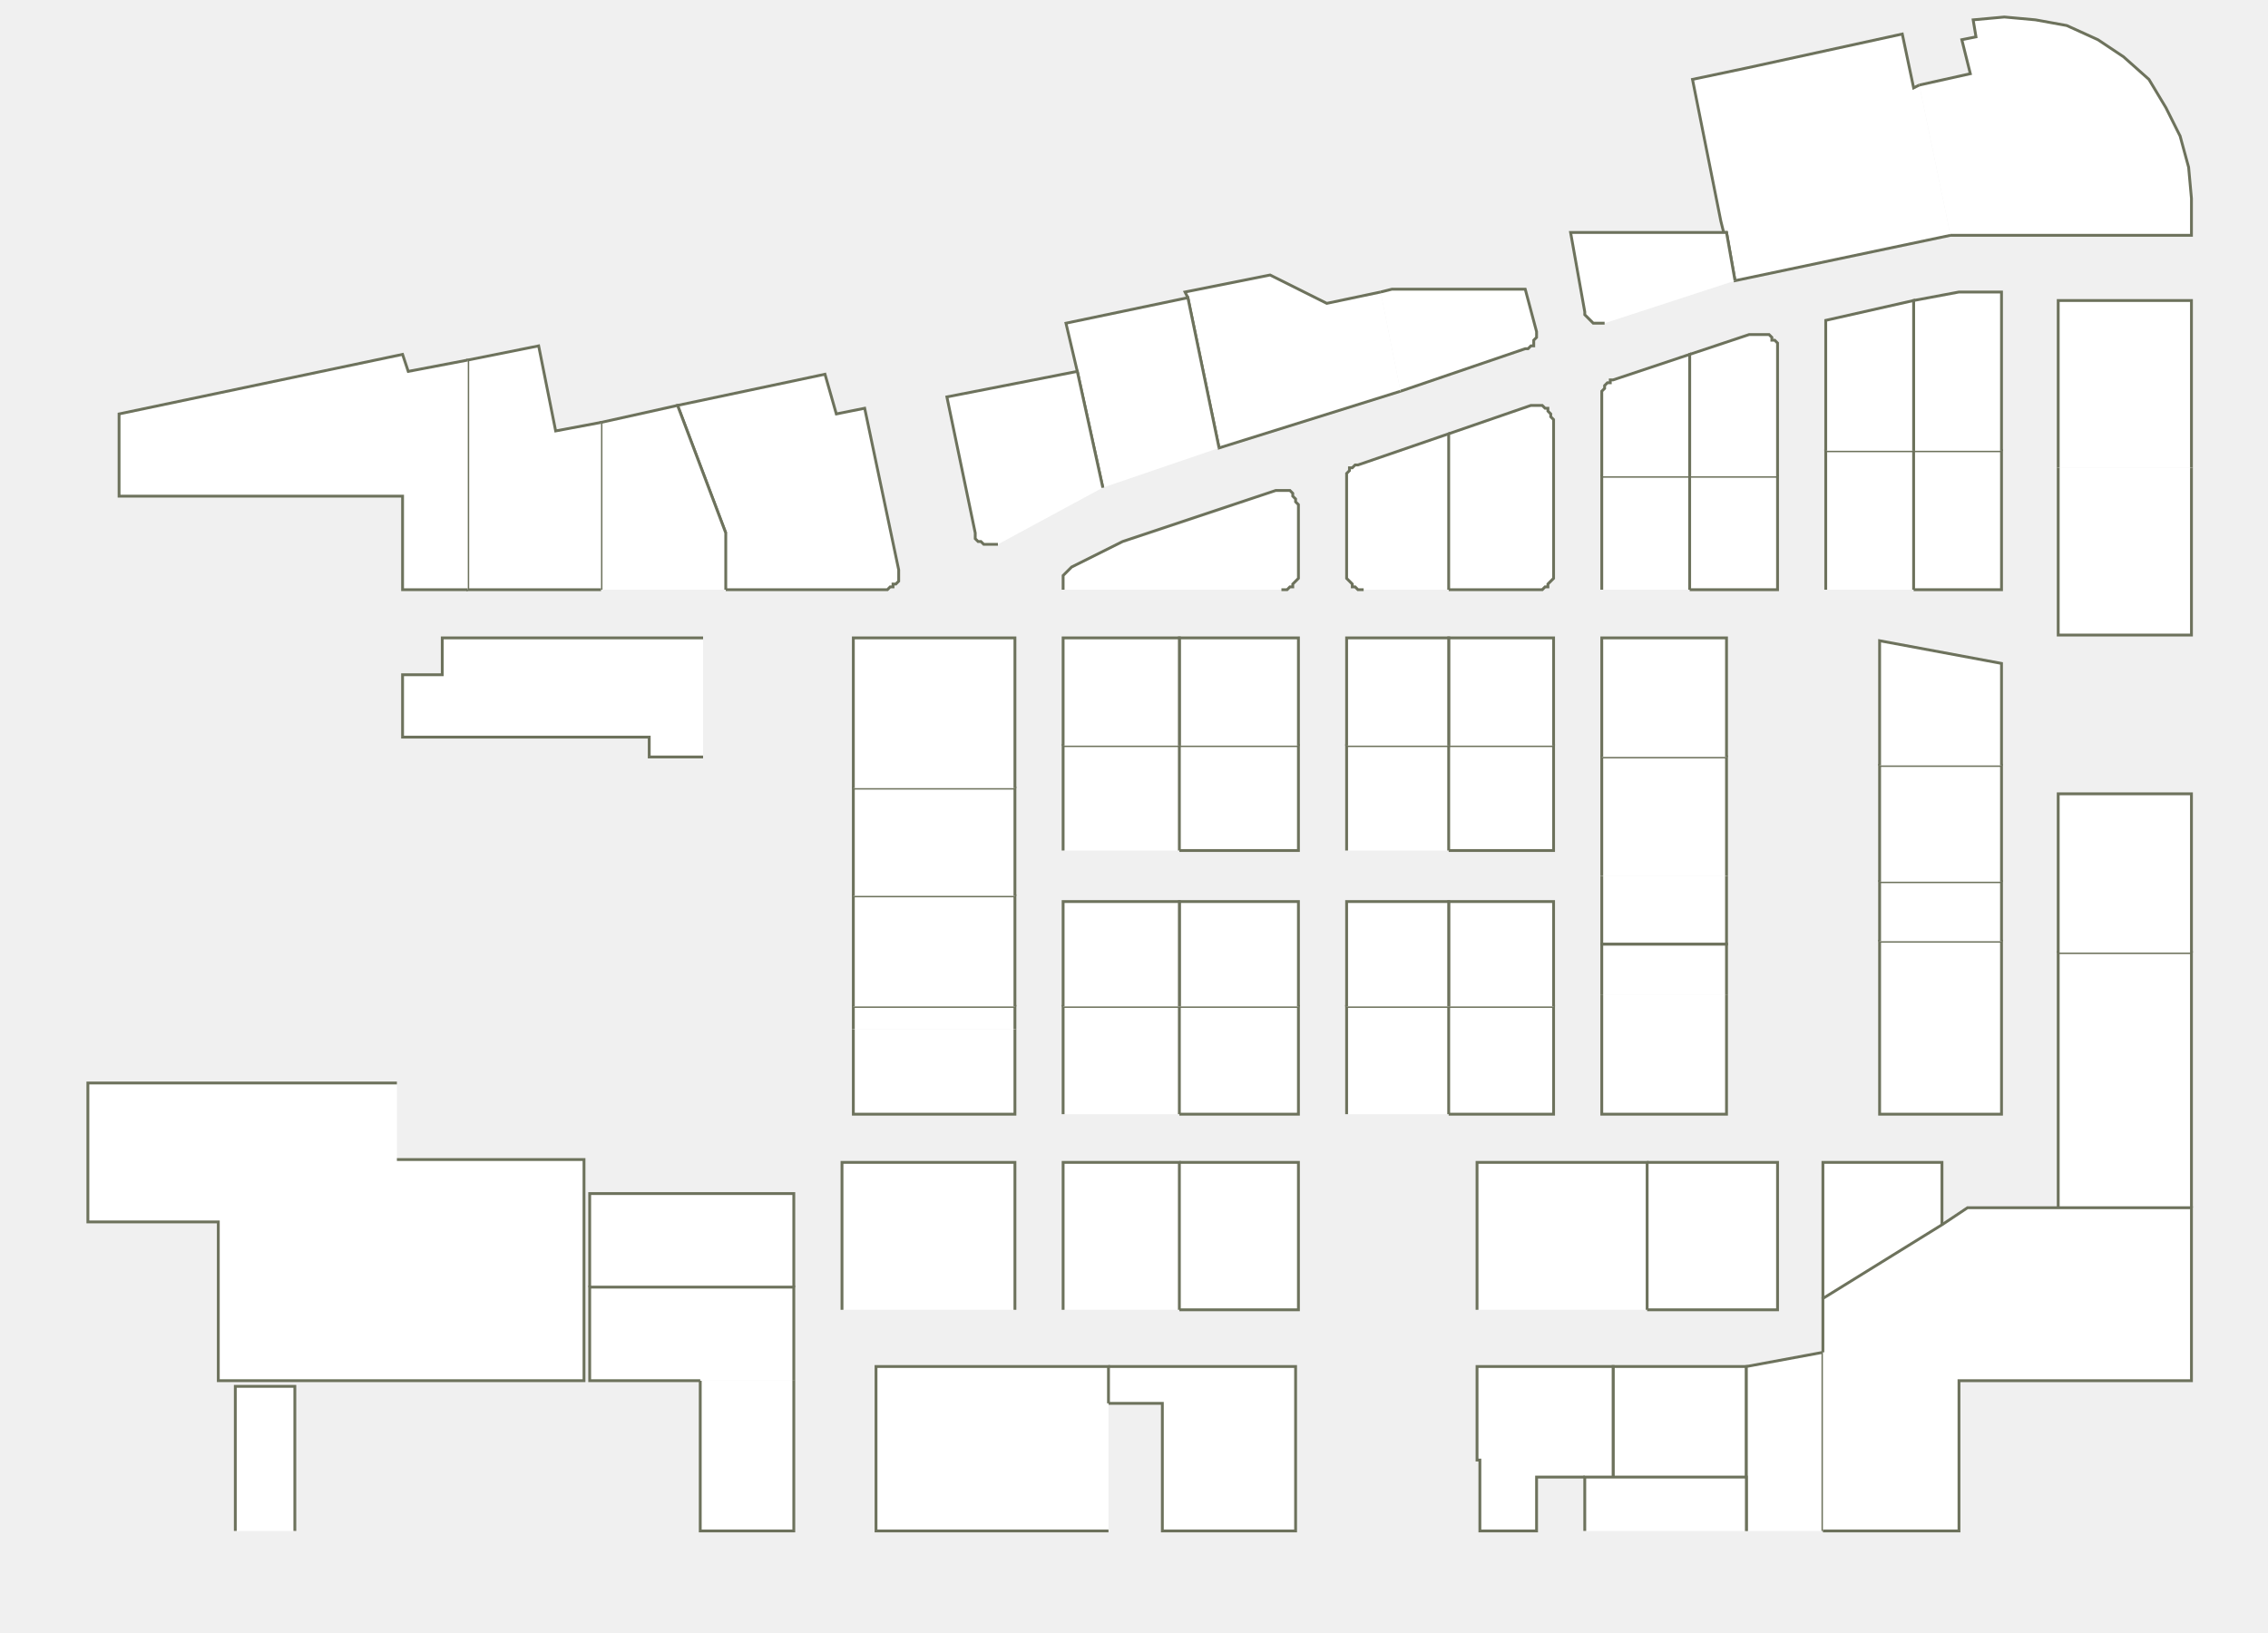
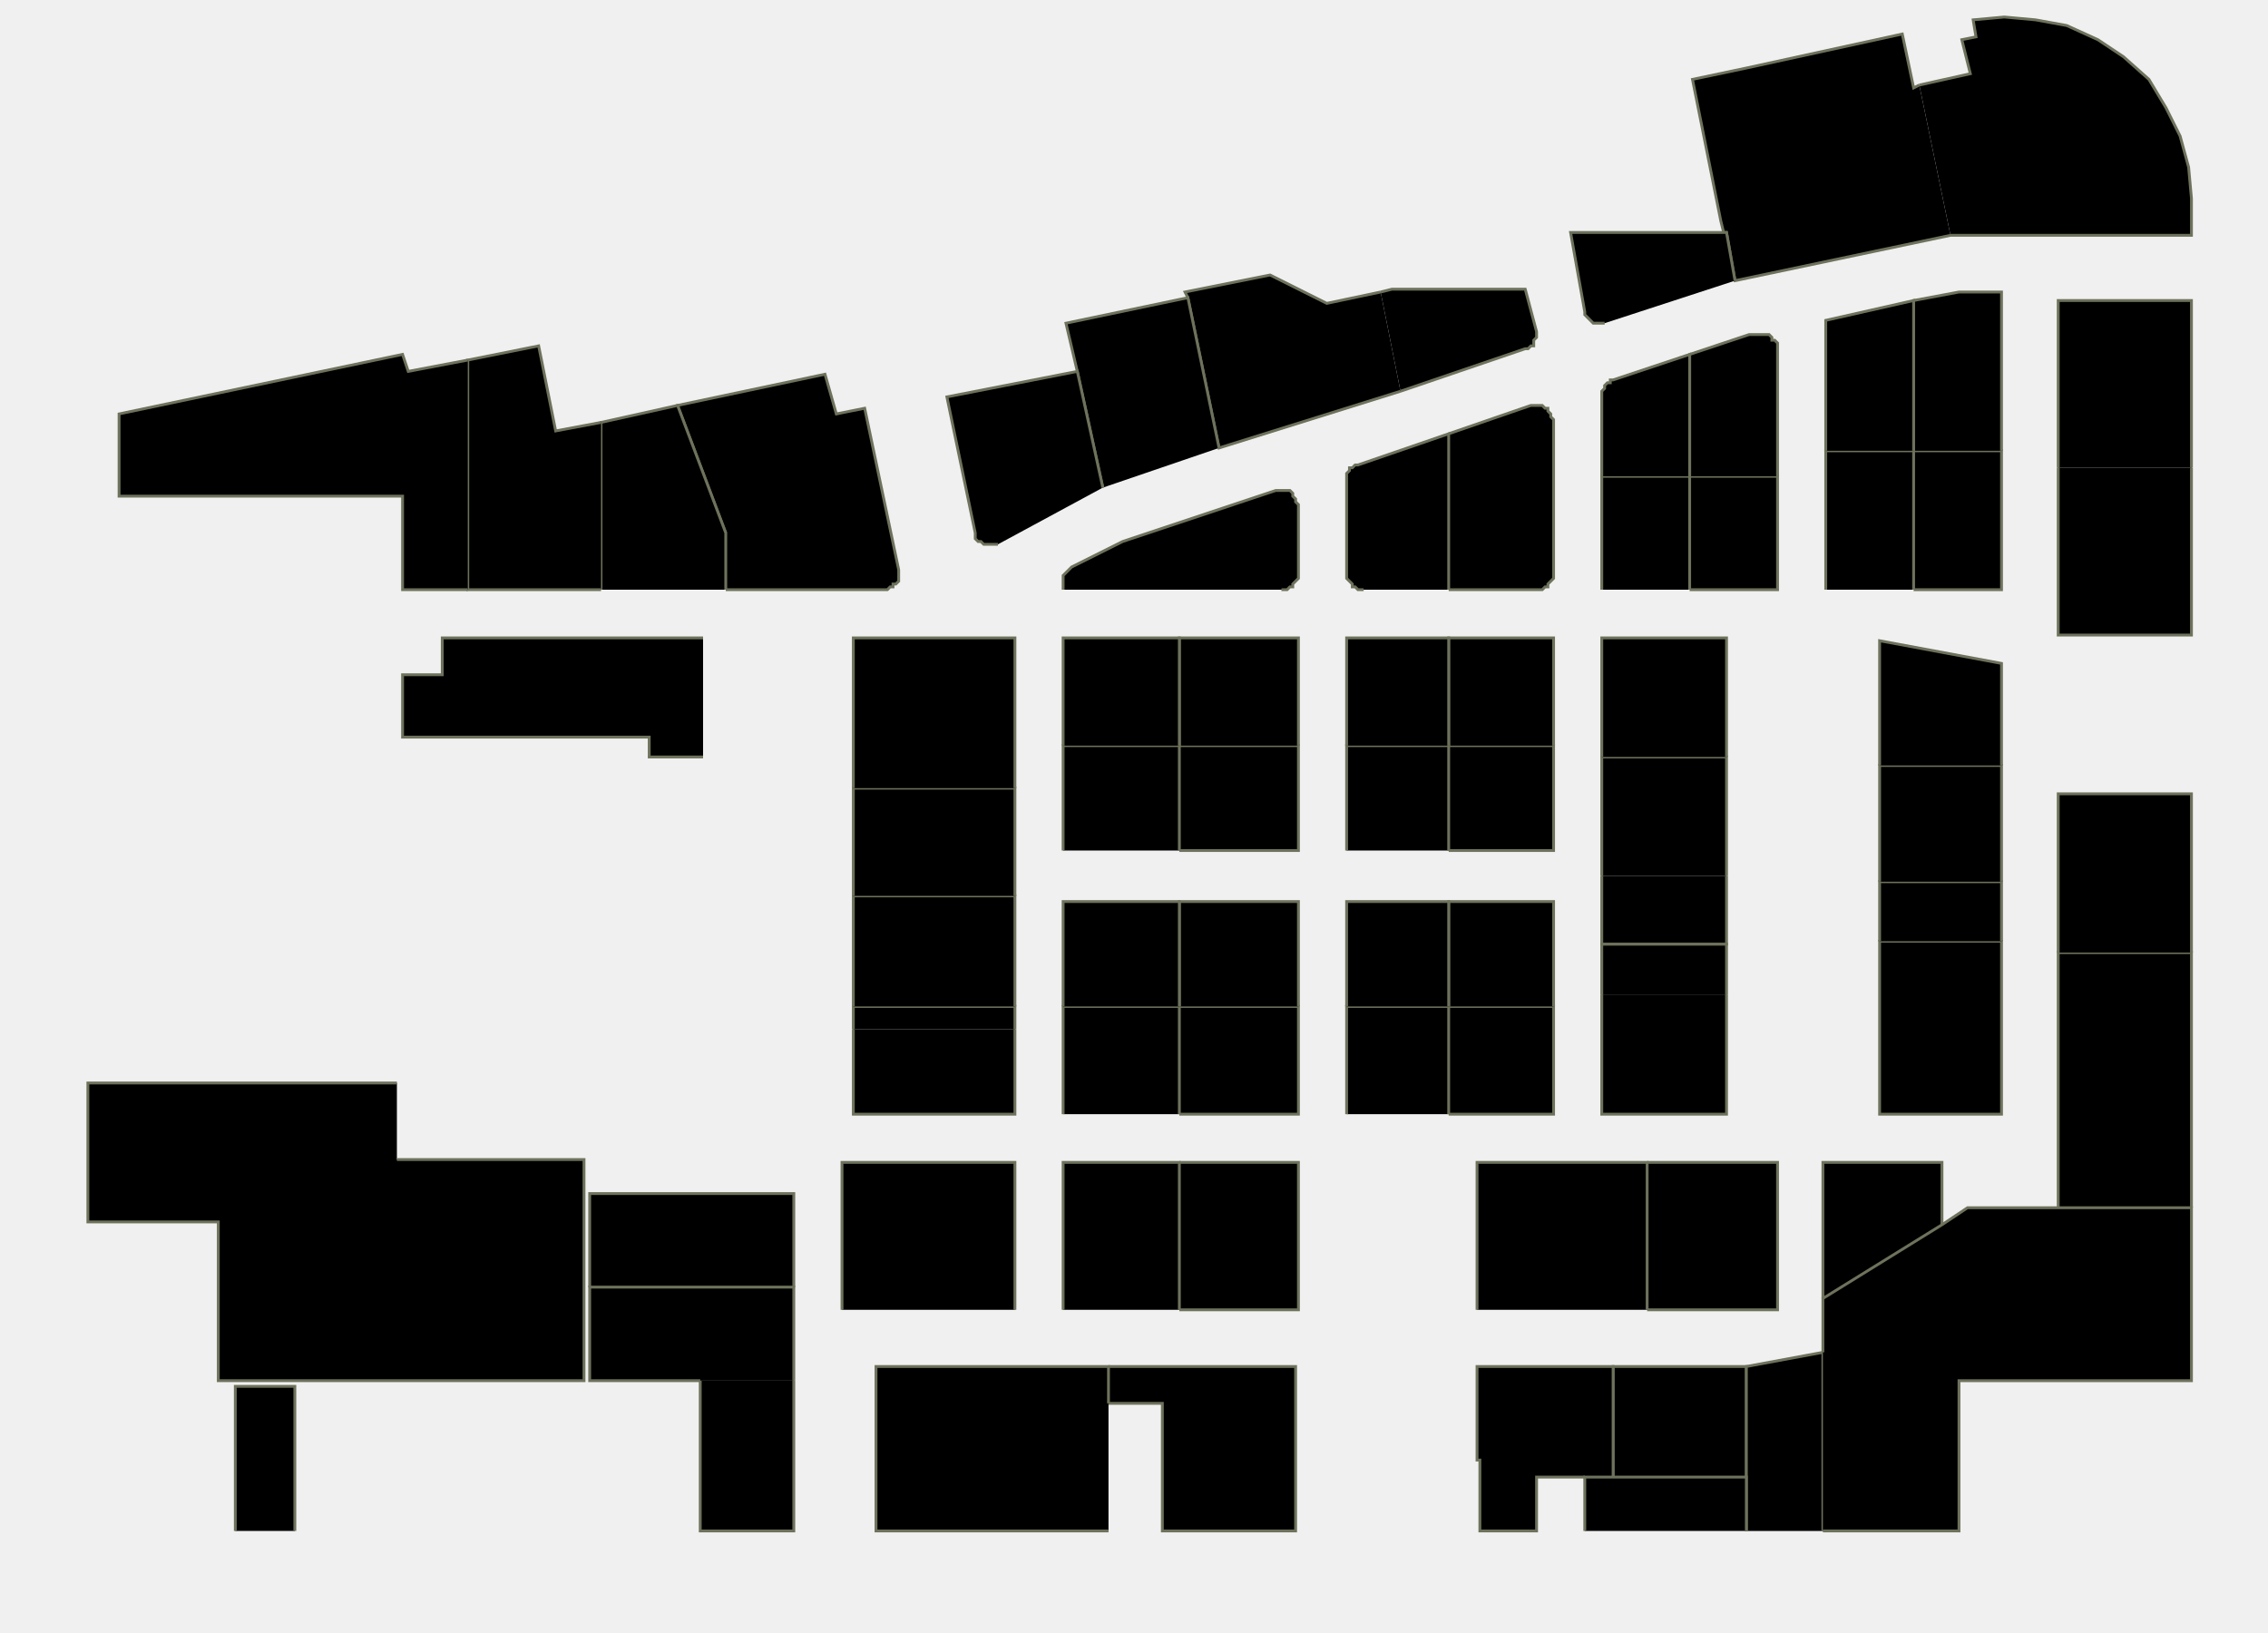
<svg xmlns="http://www.w3.org/2000/svg" baseProfile="full" height="576" version="1.1" width="800">
  <defs />
  <g id="1A06A" stroke="red">
-     <polyline fill="#FFFFFF" points="643,458 643,410 685,410 685,432" stroke="#6d725c" />
+     <polyline points="643,458 643,410 685,410 685,432" stroke="#6d725c" />
  </g>
  <g id="1A07" stroke="red">
-     <polyline fill="#FFFFFF" points="569,521 569,482 616,482 616,521" stroke="#6d725c" />
+     <polyline points="569,521 569,482 616,482 616,521" stroke="#6d725c" />
  </g>
  <g id="1A08" stroke="red">
-     <polyline fill="#FFFFFF" points="581,410 627,410 627,462 581,462" stroke="#6d725c" />
+     <polyline points="581,410 627,410 627,462 581,462" stroke="#6d725c" />
  </g>
  <g id="1A09" stroke="red">
-     <polyline fill="#FFFFFF" points="559,521 542,521 542,540 522,540 522,515 521,515 521,482 569,482 569,521" stroke="#6d725c" />
+     <polyline points="559,521 542,521 542,540 522,540 522,515 521,515 521,482 569,482 569,521" stroke="#6d725c" />
  </g>
  <g id="1A10" stroke="red">
-     <polyline fill="#FFFFFF" points="521,462 521,410 581,410 581,462" stroke="#6d725c" />
+     <polyline points="521,462 521,410 581,410 581,462" stroke="#6d725c" />
  </g>
  <g id="1A11" stroke="red">
-     <polyline fill="#FFFFFF" points="391,482 457,482 457,540 410,540 410,495 391,495" stroke="#6d725c" />
+     <polyline points="391,482 457,482 457,540 410,540 410,495 391,495" stroke="#6d725c" />
  </g>
  <g id="1A12" stroke="red">
-     <polyline fill="#FFFFFF" points="416,410 458,410 458,462 416,462" stroke="#6d725c" />
+     <polyline points="416,410 458,410 458,462 416,462" stroke="#6d725c" />
  </g>
  <g id="1A13" stroke="red">
-     <polyline fill="#FFFFFF" points="375,462 375,410 416,410 416,462" stroke="#6d725c" />
+     <polyline points="375,462 375,410 416,410 416,462" stroke="#6d725c" />
  </g>
  <g id="1A14" stroke="red">
-     <polyline fill="#FFFFFF" points="297,462 297,410 358,410 358,462" stroke="#6d725c" />
+     <polyline points="297,462 297,410 358,410 358,462" stroke="#6d725c" />
  </g>
  <g id="1A15" stroke="red">
-     <polyline fill="#FFFFFF" points="280,487 280,540 247,540 247,487" stroke="#6d725c" />
+     <polyline points="280,487 280,540 247,540 247,487" stroke="#6d725c" />
  </g>
  <g id="1A16" stroke="red">
-     <polyline fill="#FFFFFF" points="208,454 208,421 280,421 280,454" stroke="#6d725c" />
+     <polyline points="208,454 208,421 280,421 280,454" stroke="#6d725c" />
  </g>
  <g id="1A17" stroke="red">
-     <polyline fill="#FFFFFF" points="247,487 208,487 208,454 280,454 280,487" stroke="#6d725c" />
+     <polyline points="247,487 208,487 208,454 280,454 280,487" stroke="#6d725c" />
  </g>
  <g id="1B02" stroke="red">
-     <polyline fill="#FFFFFF" points="726,426 726,336 773,336 773,426 773,426" stroke="#6d725c" />
+     <polyline points="726,426 726,336 773,336 773,426 773,426" stroke="#6d725c" />
  </g>
  <g id="1B04" stroke="red">
-     <polyline fill="#FFFFFF" points="706,352 706,393 663,393 663,352" stroke="#6d725c" />
+     <polyline points="706,352 706,393 663,393 663,352" stroke="#6d725c" />
  </g>
  <g id="1B06" stroke="red">
-     <polyline fill="#FFFFFF" points="609,351 609,393 565,393 565,351" stroke="#6d725c" />
+     <polyline points="609,351 609,393 565,393 565,351" stroke="#6d725c" />
  </g>
  <g id="1B08" stroke="red">
-     <polyline fill="#FFFFFF" points="511,355 548,355 548,393 511,393" stroke="#6d725c" />
+     <polyline points="511,355 548,355 548,393 511,393" stroke="#6d725c" />
  </g>
  <g id="1B10" stroke="red">
-     <polyline fill="#FFFFFF" points="475,393 475,355 511,355 511,393" stroke="#6d725c" />
+     <polyline points="475,393 475,355 511,355 511,393" stroke="#6d725c" />
  </g>
  <g id="1B12" stroke="red">
-     <polyline fill="#FFFFFF" points="416,355 458,355 458,393 416,393" stroke="#6d725c" />
+     <polyline points="416,355 458,355 458,393 416,393" stroke="#6d725c" />
  </g>
  <g id="1B14" stroke="red">
-     <polyline fill="#FFFFFF" points="375,393 375,355 416,355 416,393" stroke="#6d725c" />
+     <polyline points="375,393 375,355 416,355 416,393" stroke="#6d725c" />
  </g>
  <g id="1B16A" stroke="red">
-     <polyline fill="#FFFFFF" points="358,363 358,393 301,393 301,363" stroke="#6d725c" />
+     <polyline points="358,363 358,393 301,393 301,363" stroke="#6d725c" />
  </g>
  <g id="1B16B" stroke="red">
-     <polyline fill="#FFFFFF" points="301,363 301,363 301,355 358,355 358,363" stroke="#6d725c" />
+     <polyline points="301,363 301,363 301,355 358,355 358,363" stroke="#6d725c" />
  </g>
  <g id="1C01" stroke="red">
-     <polyline fill="#FFFFFF" points="726,336 726,280 773,280 773,336" stroke="#6d725c" />
+     <polyline points="726,336 726,280 773,280 773,336" stroke="#6d725c" />
  </g>
  <g id="1C03A" stroke="red">
-     <polyline fill="#FFFFFF" points="663,352 663,332 706,332 706,352" stroke="#6d725c" />
+     <polyline points="663,352 663,332 706,332 706,352" stroke="#6d725c" />
  </g>
  <g id="1C03B" stroke="red">
-     <polyline fill="#FFFFFF" points="663,332 663,311 706,311 706,332" stroke="#6d725c" />
+     <polyline points="663,332 663,311 706,311 706,332" stroke="#6d725c" />
  </g>
  <g id="1C04" stroke="red">
-     <polyline fill="#FFFFFF" points="663,311 663,311 663,270 706,270 706,311" stroke="#6d725c" />
+     <polyline points="663,311 663,311 663,270 706,270 706,311" stroke="#6d725c" />
  </g>
  <g id="1C05A" stroke="red">
-     <polyline fill="#FFFFFF" points="565,351 565,333 609,333 609,351" stroke="#6d725c" />
+     <polyline points="565,351 565,333 609,333 609,351" stroke="#6d725c" />
  </g>
  <g id="1C05B" stroke="red">
-     <polyline fill="#FFFFFF" points="609,309 609,333 565,333 565,309" stroke="#6d725c" />
+     <polyline points="609,309 609,333 565,333 565,309" stroke="#6d725c" />
  </g>
  <g id="1C06" stroke="red">
-     <polyline fill="#FFFFFF" points="565,309 565,267 609,267 609,309" stroke="#6d725c" />
+     <polyline points="565,309 565,267 609,267 609,309" stroke="#6d725c" />
  </g>
  <g id="1C07" stroke="red">
-     <polyline fill="#FFFFFF" points="511,355 511,318 548,318 548,355" stroke="#6d725c" />
+     <polyline points="511,355 511,318 548,318 548,355" stroke="#6d725c" />
  </g>
  <g id="1C08" stroke="red">
-     <polyline fill="#FFFFFF" points="511,263 548,263 548,300 511,300" stroke="#6d725c" />
+     <polyline points="511,263 548,263 548,300 511,300" stroke="#6d725c" />
  </g>
  <g id="1C09" stroke="red">
-     <polyline fill="#FFFFFF" points="475,355 475,318 511,318 511,355" stroke="#6d725c" />
+     <polyline points="475,355 475,318 511,318 511,355" stroke="#6d725c" />
  </g>
  <g id="1C10" stroke="red">
-     <polyline fill="#FFFFFF" points="475,300 475,263 511,263 511,300" stroke="#6d725c" />
+     <polyline points="475,300 475,263 511,263 511,300" stroke="#6d725c" />
  </g>
  <g id="1C11" stroke="red">
-     <polyline fill="#FFFFFF" points="416,355 416,318 458,318 458,355" stroke="#6d725c" />
+     <polyline points="416,355 416,318 458,318 458,355" stroke="#6d725c" />
  </g>
  <g id="1C12" stroke="red">
-     <polyline fill="#FFFFFF" points="416,263 458,263 458,300 416,300" stroke="#6d725c" />
+     <polyline points="416,263 458,263 458,300 416,300" stroke="#6d725c" />
  </g>
  <g id="1C13" stroke="red">
-     <polyline fill="#FFFFFF" points="375,355 375,318 416,318 416,355" stroke="#6d725c" />
+     <polyline points="375,355 375,318 416,318 416,355" stroke="#6d725c" />
  </g>
  <g id="1C14" stroke="red">
-     <polyline fill="#FFFFFF" points="375,300 375,263 416,263 416,300" stroke="#6d725c" />
+     <polyline points="375,300 375,263 416,263 416,300" stroke="#6d725c" />
  </g>
  <g id="1C15" stroke="red">
-     <polyline fill="#FFFFFF" points="301,355 301,316 358,316 358,355" stroke="#6d725c" />
+     <polyline points="301,355 301,316 358,316 358,355" stroke="#6d725c" />
  </g>
  <g id="1C16" stroke="red">
-     <polyline fill="#FFFFFF" points="301,316 301,278 358,278 358,316" stroke="#6d725c" />
+     <polyline points="301,316 301,278 358,278 358,316" stroke="#6d725c" />
  </g>
  <g id="1D02" stroke="red">
-     <polyline fill="#FFFFFF" points="773,165 773,224 726,224 726,165" stroke="#6d725c" />
+     <polyline points="773,165 773,224 726,224 726,165" stroke="#6d725c" />
  </g>
  <g id="1D04" stroke="red">
-     <polyline fill="#FFFFFF" points="675,159 706,159 706,208 675,208" stroke="#6d725c" />
+     <polyline points="675,159 706,159 706,208 675,208" stroke="#6d725c" />
  </g>
  <g id="1D05" stroke="red">
-     <polyline fill="#FFFFFF" points="663,270 663,226 706,234 706,270" stroke="#6d725c" />
+     <polyline points="663,270 663,226 706,234 706,270" stroke="#6d725c" />
  </g>
  <g id="1D06" stroke="red">
-     <polyline fill="#FFFFFF" points="644,208 644,159 675,159 675,208" stroke="#6d725c" />
+     <polyline points="644,208 644,159 675,159 675,208" stroke="#6d725c" />
  </g>
  <g id="1D08" stroke="red">
-     <polyline fill="#FFFFFF" points="596,168 627,168 627,208 596,208" stroke="#6d725c" />
+     <polyline points="596,168 627,168 627,208 596,208" stroke="#6d725c" />
  </g>
  <g id="1D09" stroke="red">
-     <polyline fill="#FFFFFF" points="565,267 565,225 609,225 609,267" stroke="#6d725c" />
+     <polyline points="565,267 565,225 609,225 609,267" stroke="#6d725c" />
  </g>
  <g id="1D10" stroke="red">
-     <polyline fill="#FFFFFF" points="565,208 565,168 596,168 596,208" stroke="#6d725c" />
+     <polyline points="565,208 565,168 596,168 596,208" stroke="#6d725c" />
  </g>
  <g id="1D11" stroke="red">
-     <polyline fill="#FFFFFF" points="511,263 511,225 548,225 548,263" stroke="#6d725c" />
+     <polyline points="511,263 511,225 548,225 548,263" stroke="#6d725c" />
  </g>
  <g id="1D12" stroke="red">
-     <polyline fill="#FFFFFF" points="511,153 540,143 541,143 543,143 544,143 545,144 546,144 546,145 547,146 547,147 548,148 548,149 548,202 548,203 548,204 547,205 547,205 546,206 546,207 545,207 544,208 543,208 542,208 511,208" stroke="#6d725c" />
+     <polyline points="511,153 540,143 541,143 543,143 544,143 545,144 546,144 546,145 547,146 547,147 548,148 548,149 548,202 548,203 548,204 547,205 547,205 546,206 546,207 545,207 544,208 543,208 542,208 511,208" stroke="#6d725c" />
  </g>
  <g id="1D13" stroke="red">
-     <polyline fill="#FFFFFF" points="475,263 475,225 511,225 511,263" stroke="#6d725c" />
+     <polyline points="475,263 475,225 511,225 511,263" stroke="#6d725c" />
  </g>
  <g id="1D14" stroke="red">
-     <polyline fill="#FFFFFF" points="481,208 480,208 479,208 478,207 477,207 477,206 476,205 476,205 475,204 475,203 475,202 475,169 475,168 475,168 475,167 476,166 476,166 476,165 477,165 478,164 478,164 479,164 511,153 511,208" stroke="#6d725c" />
+     <polyline points="481,208 480,208 479,208 478,207 477,207 477,206 476,205 476,205 475,204 475,203 475,202 475,169 475,168 475,168 475,167 476,166 476,166 476,165 477,165 478,164 478,164 479,164 511,153 511,208" stroke="#6d725c" />
  </g>
  <g id="1D15" stroke="red">
-     <polyline fill="#FFFFFF" points="416,263 416,225 458,225 458,263" stroke="#6d725c" />
+     <polyline points="416,263 416,225 458,225 458,263" stroke="#6d725c" />
  </g>
  <g id="1D16" stroke="red">
-     <polyline fill="#FFFFFF" points="375,208 375,205 375,205 375,204 375,203 375,203 376,202 376,202 377,201 377,201 377,201 378,200 396,191 450,173 451,173 453,173 454,173 455,173 456,174 456,175 457,176 457,177 458,178 458,179 458,202 458,203 458,204 457,205 457,205 456,206 456,207 455,207 454,208 453,208 452,208" stroke="#6d725c" />
+     <polyline points="375,208 375,205 375,205 375,204 375,203 375,203 376,202 376,202 377,201 377,201 377,201 378,200 396,191 450,173 451,173 453,173 454,173 455,173 456,174 456,175 457,176 457,177 458,178 458,179 458,202 458,203 458,204 457,205 457,205 456,206 456,207 455,207 454,208 453,208 452,208" stroke="#6d725c" />
  </g>
  <g id="1D17" stroke="red">
-     <polyline fill="#FFFFFF" points="375,263 375,225 416,225 416,263" stroke="#6d725c" />
+     <polyline points="375,263 375,225 416,225 416,263" stroke="#6d725c" />
  </g>
  <g id="1D21" stroke="red">
-     <polyline fill="#FFFFFF" points="301,278 301,225 358,225 358,278" stroke="#6d725c" />
+     <polyline points="301,278 301,225 358,225 358,278" stroke="#6d725c" />
  </g>
  <g id="1E01" stroke="red">
-     <polyline fill="#FFFFFF" points="726,165 726,106 773,106 773,165" stroke="#6d725c" />
+     <polyline points="726,165 726,106 773,106 773,165" stroke="#6d725c" />
  </g>
  <g id="1E02" stroke="red">
-     <polyline fill="#FFFFFF" points="677,30 695,26 692,14 697,13 696,7 707,6 718,7 729,9 740,14 749,20 758,28 764,38 769,48 772,59 773,70 773,83 688,83" stroke="#6d725c" />
+     <polyline points="677,30 695,26 692,14 697,13 696,7 707,6 718,7 729,9 740,14 749,20 758,28 764,38 769,48 772,59 773,70 773,83 688,83" stroke="#6d725c" />
  </g>
  <g id="1E03" stroke="red">
-     <polyline fill="#FFFFFF" points="675,159 675,106 675,106 691,103 706,103 706,159" stroke="#6d725c" />
+     <polyline points="675,159 675,106 675,106 691,103 706,103 706,159" stroke="#6d725c" />
  </g>
  <g id="1E04" stroke="red">
-     <polyline fill="#FFFFFF" points="688,83 612,99 609,82 608,82 607,78 597,28 616,24 671,12 675,31 677,30" stroke="#6d725c" />
+     <polyline points="688,83 612,99 609,82 608,82 607,78 597,28 616,24 671,12 675,31 677,30" stroke="#6d725c" />
  </g>
  <g id="1E05" stroke="red">
-     <polyline fill="#FFFFFF" points="644,159 644,113 675,106 675,159" stroke="#6d725c" />
+     <polyline points="644,159 644,113 675,106 675,159" stroke="#6d725c" />
  </g>
  <g id="1E07" stroke="red">
-     <polyline fill="#FFFFFF" points="596,168 596,125 617,118 620,118 621,118 622,118 623,118 624,118 625,119 625,120 626,120 627,121 627,122 627,123 627,168" stroke="#6d725c" />
+     <polyline points="596,168 596,125 617,118 620,118 621,118 622,118 623,118 624,118 625,119 625,120 626,120 627,121 627,122 627,123 627,168" stroke="#6d725c" />
  </g>
  <g id="1E08" stroke="red">
-     <polyline fill="#FFFFFF" points="566,114 565,114 564,114 563,114 563,114 562,114 561,113 560,112 560,112 559,111 559,110 554,82 608,82 609,82 612,99" stroke="#6d725c" />
+     <polyline points="566,114 565,114 564,114 563,114 563,114 562,114 561,113 560,112 560,112 559,111 559,110 554,82 608,82 609,82 612,99" stroke="#6d725c" />
  </g>
  <g id="1E09" stroke="red">
-     <polyline fill="#FFFFFF" points="565,168 565,140 565,139 565,138 565,138 566,137 566,136 566,136 567,135 568,135 568,134 569,134 596,125 596,168" stroke="#6d725c" />
+     <polyline points="565,168 565,140 565,139 565,138 565,138 566,137 566,136 566,136 567,135 568,135 568,134 569,134 596,125 596,168" stroke="#6d725c" />
  </g>
  <g id="1E12" stroke="red">
-     <polyline fill="#FFFFFF" points="487,103 491,102 538,102 542,117 542,118 542,118 542,119 541,120 541,121 541,122 540,122 539,123 539,123 538,123 494,138" stroke="#6d725c" />
+     <polyline points="487,103 491,102 538,102 542,117 542,118 542,118 542,119 541,120 541,121 541,122 540,122 539,123 539,123 538,123 494,138" stroke="#6d725c" />
  </g>
  <g id="1E14" stroke="red">
-     <polyline fill="#FFFFFF" points="494,138 430,158 419,105 419,105 418,103 448,97 468,107 487,103" stroke="#6d725c" />
+     <polyline points="494,138 430,158 419,105 419,105 418,103 448,97 468,107 487,103" stroke="#6d725c" />
  </g>
  <g id="1E17" stroke="red">
-     <polyline fill="#FFFFFF" points="389,172 380,131 380,131 376,114 419,105 430,158" stroke="#6d725c" />
+     <polyline points="389,172 380,131 380,131 376,114 419,105 430,158" stroke="#6d725c" />
  </g>
  <g id="1E19" stroke="red">
-     <polyline fill="#FFFFFF" points="352,192 351,192 350,192 349,192 348,192 347,192 346,191 345,191 344,190 344,189 344,188 334,140 380,131 389,172" stroke="#6d725c" />
+     <polyline points="352,192 351,192 350,192 349,192 348,192 347,192 346,191 345,191 344,190 344,189 344,188 334,140 380,131 389,172" stroke="#6d725c" />
  </g>
  <g id="1E20" stroke="red">
-     <polyline fill="#FFFFFF" points="256,188 239,143 291,132 295,146 305,144 317,201 317,202 317,203 317,204 317,205 316,206 315,206 315,207 314,207 313,208 312,208 256,208" stroke="#6d725c" />
+     <polyline points="256,188 239,143 291,132 295,146 305,144 317,201 317,202 317,203 317,204 317,205 316,206 315,206 315,207 314,207 313,208 312,208 256,208" stroke="#6d725c" />
  </g>
  <g id="1E22" stroke="red">
-     <polyline fill="#FFFFFF" points="212,208 212,149 239,143 256,188 256,208" stroke="#6d725c" />
+     <polyline points="212,208 212,149 239,143 256,188 256,208" stroke="#6d725c" />
  </g>
  <g id="1E24A" stroke="red">
-     <polyline fill="#FFFFFF" points="212,208 165,208 165,127 190,122 196,152 212,149" stroke="#6d725c" />
+     <polyline points="212,208 165,208 165,127 190,122 196,152 212,149" stroke="#6d725c" />
  </g>
  <g id="1E26" stroke="red">
-     <polyline fill="#FFFFFF" points="248,267 229,267 229,260 142,260 142,238 156,238 156,225 248,225" stroke="#6d725c" />
+     <polyline points="248,267 229,267 229,260 142,260 142,238 156,238 156,225 248,225" stroke="#6d725c" />
  </g>
  <g id="1W01" stroke="red">
-     <polyline fill="#FFFFFF" points="83,540 83,489 104,489 104,540" stroke="#6d725c" />
+     <polyline points="83,540 83,489 104,489 104,540" stroke="#6d725c" />
  </g>
  <g id="1Y01" stroke="red">
-     <polyline fill="#FFFFFF" points="140,409 206,409 206,487 77,487 77,431 31,431 31,382 140,382" stroke="#6d725c" />
+     <polyline points="140,409 206,409 206,487 77,487 77,431 31,431 31,382 140,382" stroke="#6d725c" />
  </g>
  <g id="1Y02" stroke="red">
-     <polyline fill="#FFFFFF" points="391,540 309,540 309,482 391,482 391,495" stroke="#6d725c" />
+     <polyline points="391,540 309,540 309,482 391,482 391,495" stroke="#6d725c" />
  </g>
  <g id="1Y03" stroke="red">
-     <polyline fill="#FFFFFF" points="616,540 616,521 616,482 643,477 643,540" stroke="#6d725c" />
+     <polyline points="616,540 616,521 616,482 643,477 643,540" stroke="#6d725c" />
  </g>
  <g id="1Y04" stroke="red">
-     <polyline fill="#FFFFFF" points="643,477 643,458 685,432 694,426 726,426 773,426 773,487 691,487 691,540 643,540" stroke="#6d725c" />
+     <polyline points="643,477 643,458 685,432 694,426 726,426 773,426 773,487 691,487 691,540 643,540" stroke="#6d725c" />
  </g>
  <g id="1Y05" stroke="red">
-     <polyline fill="#FFFFFF" points="559,540 559,521 569,521 616,521 616,540" stroke="#6d725c" />
+     <polyline points="559,540 559,521 569,521 616,521 616,540" stroke="#6d725c" />
  </g>
  <g id="1Y07" stroke="red">
-     <polyline fill="#FFFFFF" points="165,208 142,208 142,175 42,175 42,146 142,125 144,131 165,127" stroke="#6d725c" />
+     <polyline points="165,208 142,208 142,175 42,175 42,146 142,125 144,131 165,127" stroke="#6d725c" />
  </g>
</svg>
